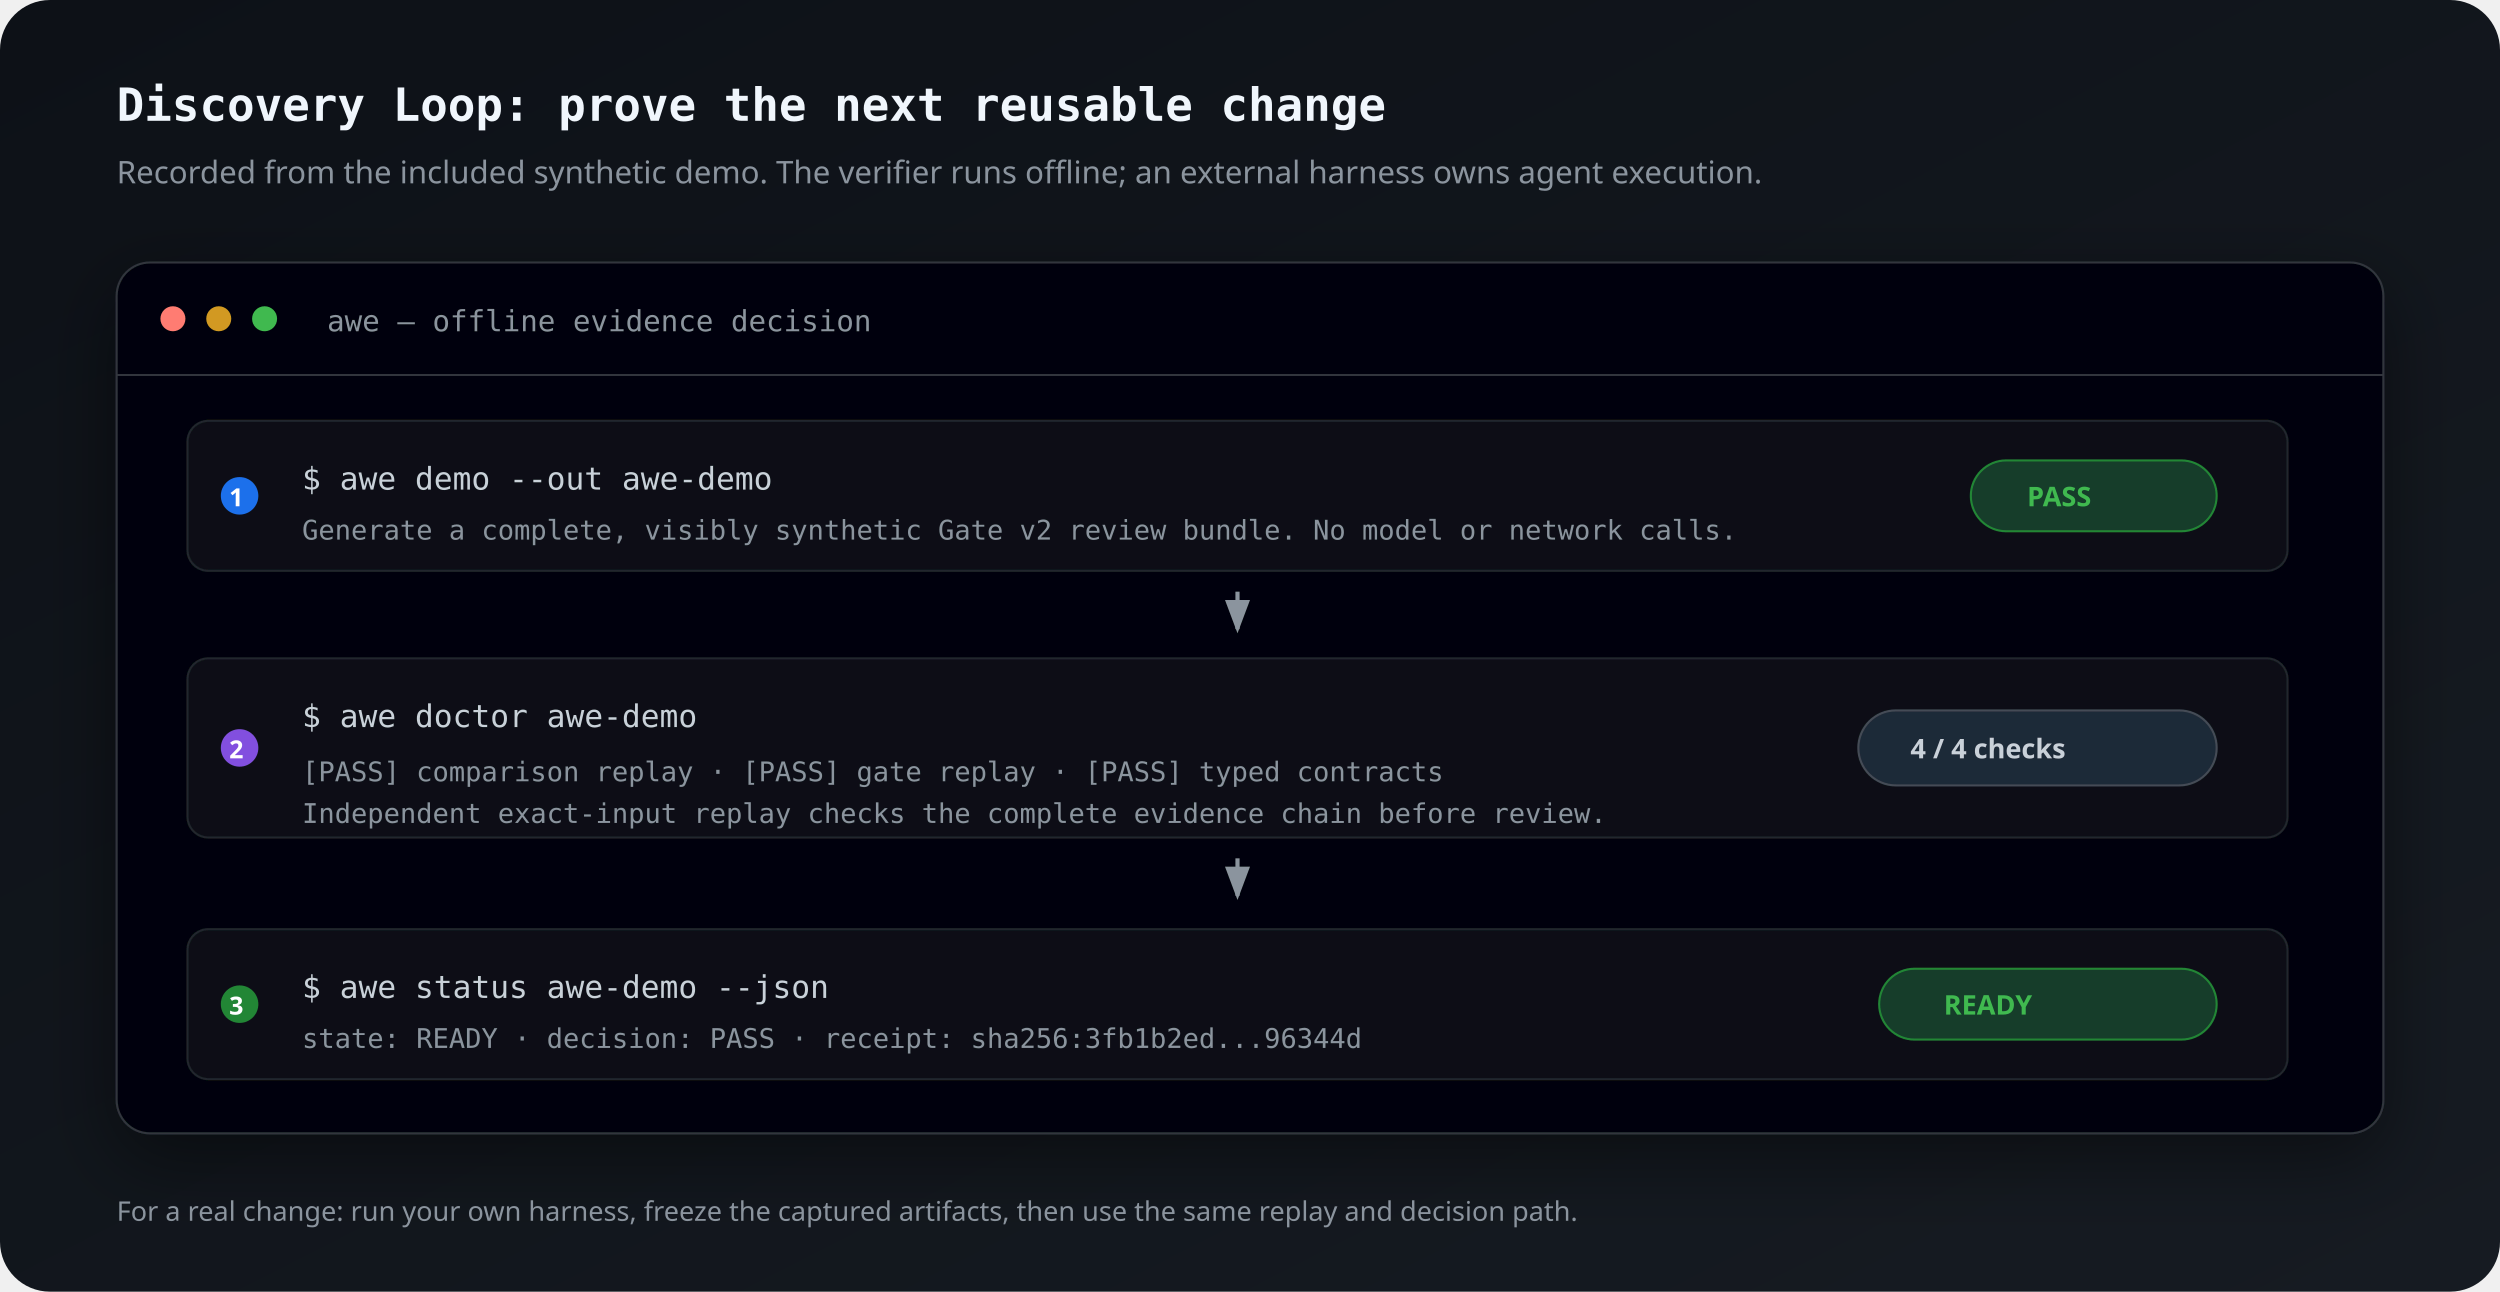
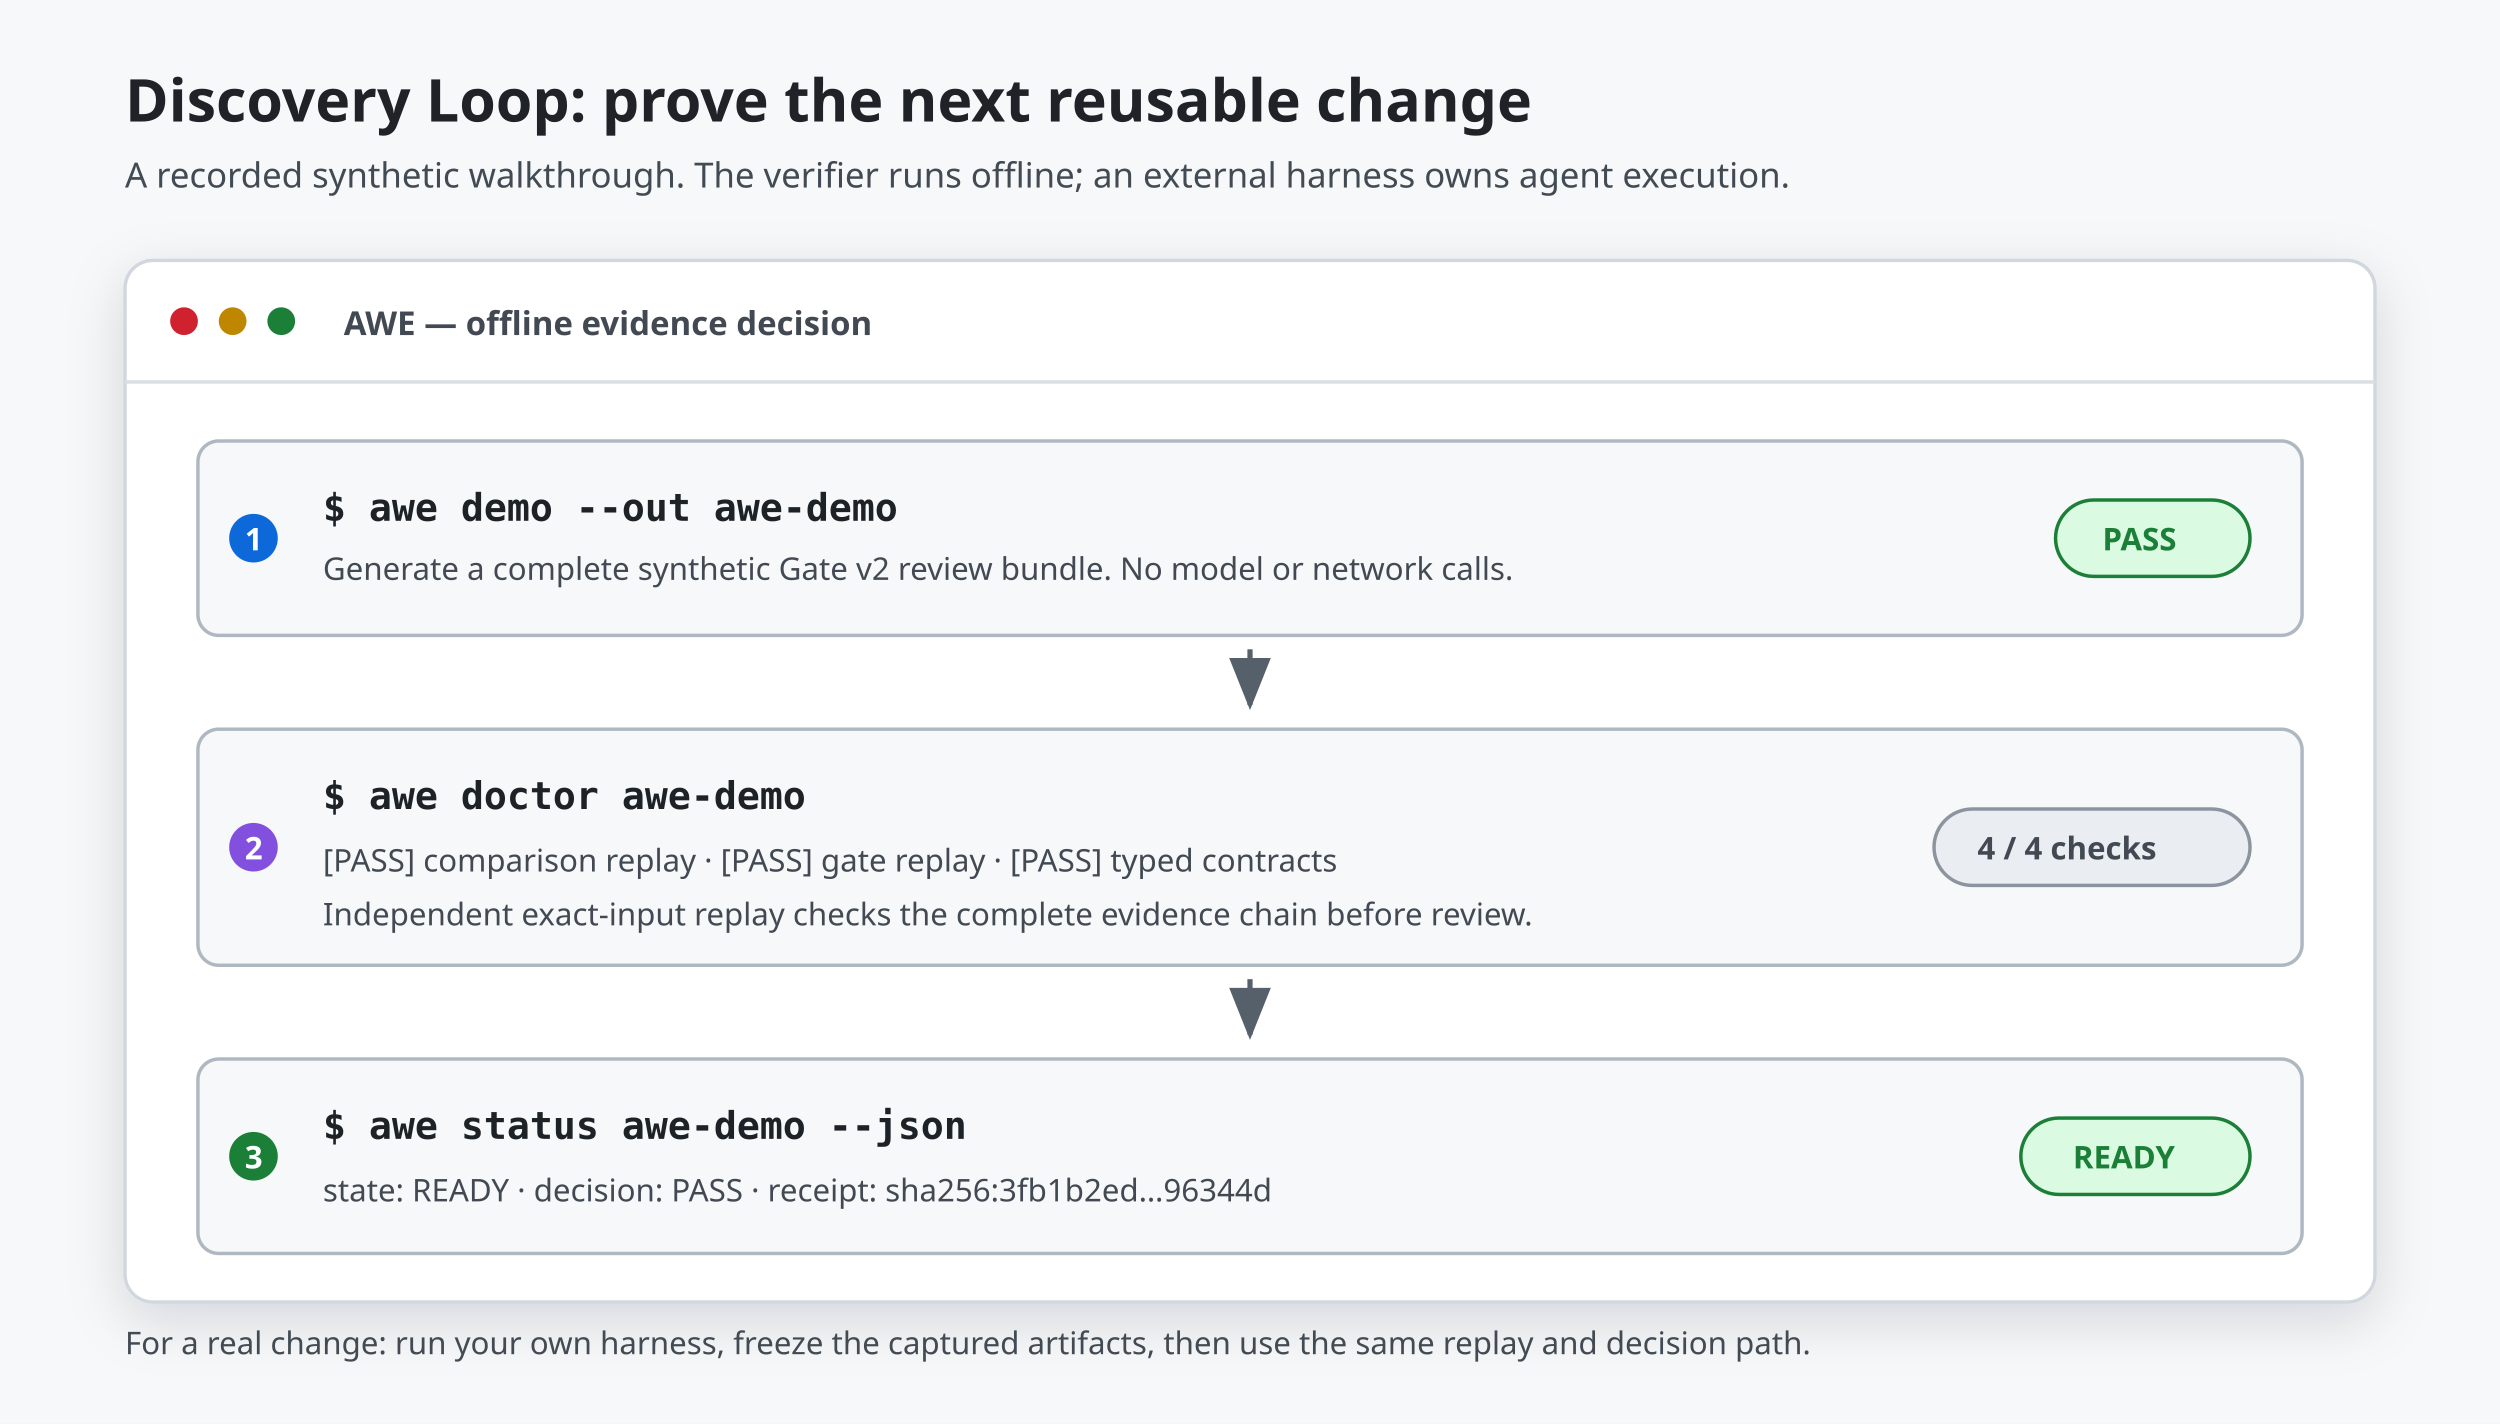
- <svg xmlns="http://www.w3.org/2000/svg" width="1200" height="620" viewBox="0 0 1200 620" role="img" aria-labelledby="title desc">
+ <svg xmlns="http://www.w3.org/2000/svg" width="1440" height="820" viewBox="0 0 1440 820" role="img" aria-labelledby="title desc">
  <defs>
-     <linearGradient id="background" x1="0" x2="1" y1="0" y2="1">
-       <stop stop-color="#0d1117" />
-       <stop offset="1" stop-color="#161b22" />
-     </linearGradient>
    <filter id="shadow" x="-10%" y="-10%" width="120%" height="130%">
-       <feDropShadow dx="0" dy="12" stdDeviation="18" flood-color="#010409" flood-opacity=".45" />
+       <feDropShadow dx="0" dy="10" stdDeviation="16" flood-color="#1f2328" flood-opacity=".14" />
    </filter>
-     <marker id="arrow" markerWidth="10" markerHeight="10" refX="7" refY="3" orient="auto">
-       <path d="M0 0 8 3 0 6z" fill="#8b949e" />
+     <marker id="arrow" markerWidth="12" markerHeight="12" refX="9" refY="4" orient="auto">
+       <path d="M0 0 10 4 0 8z" fill="#57606a" />
    </marker>
  </defs>
-   <rect width="1200" height="620" rx="24" fill="url(#background)" />
-   <g font-family="ui-monospace, SFMono-Regular, Menlo, Monaco, Consolas, monospace">
-     <text x="56" y="58" font-size="22" font-weight="700" fill="#f0f6fc">Discovery Loop: prove the next reusable change</text>
-     <text x="56" y="88" font-family="ui-sans-serif, system-ui, sans-serif" font-size="15" fill="#8b949e">Recorded from the included synthetic demo. The verifier runs offline; an external harness owns agent execution.</text>
-     <g transform="translate(56 126)" filter="url(#shadow)">
-       <rect width="1088" height="418" rx="16" fill="#010409" stroke="#30363d" />
-       <path d="M0 54h1088" stroke="#30363d" />
-       <circle cx="27" cy="27" r="6" fill="#ff7b72" />
-       <circle cx="49" cy="27" r="6" fill="#d29922" />
-       <circle cx="71" cy="27" r="6" fill="#3fb950" />
-       <text x="101" y="33" font-size="14" fill="#8b949e">awe — offline evidence decision</text>
-       <g transform="translate(34 76)">
-         <rect width="1008" height="72" rx="10" fill="#0d1117" stroke="#21262d" />
-         <circle cx="25" cy="36" r="9" fill="#1f6feb">
-           <animate attributeName="opacity" values="1;.35;1" dur="3.6s" begin="0s" repeatCount="indefinite" />
+   <rect width="1440" height="820" fill="#f6f8fa" />
+   <g font-family="Atkinson Hyperlegible Next, Segoe UI, Noto Sans, Arial, sans-serif" fill="#1f2328">
+     <text x="72" y="70" font-size="34" font-weight="750">Discovery Loop: prove the next reusable change</text>
+     <text x="72" y="108" font-size="20" fill="#424a53">A recorded synthetic walkthrough. The verifier runs offline; an external harness owns agent execution.</text>
+     <g transform="translate(72 150)" filter="url(#shadow)">
+       <rect width="1296" height="600" rx="16" fill="#ffffff" stroke="#d0d7de" stroke-width="2" />
+       <path d="M0 70h1296" stroke="#d8dee4" stroke-width="2" />
+       <circle cx="34" cy="35" r="8" fill="#cf222e" />
+       <circle cx="62" cy="35" r="8" fill="#bf8700" />
+       <circle cx="90" cy="35" r="8" fill="#1a7f37" />
+       <text x="126" y="43" font-size="19" font-weight="650" fill="#424a53">AWE — offline evidence decision</text>
+       <g transform="translate(42 104)">
+         <rect width="1212" height="112" rx="12" fill="#f6f8fa" stroke="#afb8c1" stroke-width="2" />
+         <circle cx="32" cy="56" r="14" fill="#0969da">
+           <animate attributeName="opacity" values="1;.45;1" dur="3.6s" begin="0s" repeatCount="indefinite" />
        </circle>
-         <text x="20" y="41" font-family="ui-sans-serif, system-ui, sans-serif" font-size="12" font-weight="700" fill="white">1</text>
-         <text x="55" y="33" font-size="15" fill="#c9d1d9">$ awe demo --out awe-demo</text>
-         <text x="55" y="57" font-size="13" fill="#8b949e">Generate a complete, visibly synthetic Gate v2 review bundle. No model or network calls.</text>
-         <rect x="856" y="19" width="118" height="34" rx="17" fill="#143d2a" stroke="#238636" />
-         <text x="883" y="41" font-family="ui-sans-serif, system-ui, sans-serif" font-size="13" font-weight="700" fill="#3fb950">PASS</text>
+         <text x="27" y="63" font-size="18" font-weight="750" fill="#ffffff">1</text>
+         <text x="72" y="46" font-family="ui-monospace, SFMono-Regular, Consolas, monospace" font-size="22" font-weight="650" fill="#1f2328">$ awe demo --out awe-demo</text>
+         <text x="72" y="80" font-size="18" fill="#424a53">Generate a complete synthetic Gate v2 review bundle. No model or network calls.</text>
+         <rect x="1070" y="34" width="112" height="44" rx="22" fill="#dafbe1" stroke="#1a7f37" stroke-width="2" />
+         <text x="1097" y="63" font-size="18" font-weight="750" fill="#1a7f37">PASS</text>
      </g>
-       <path d="M538 158v18" stroke="#8b949e" stroke-width="2" marker-end="url(#arrow)">
-         <animate attributeName="stroke" values="#8b949e;#58a6ff;#8b949e" dur="3.6s" begin=".8s" repeatCount="indefinite" />
+       <path d="M648 224v32" stroke="#57606a" stroke-width="3" marker-end="url(#arrow)">
+         <animate attributeName="stroke" values="#57606a;#0969da;#57606a" dur="3.6s" begin=".8s" repeatCount="indefinite" />
      </path>
-       <g transform="translate(34 190)">
-         <rect width="1008" height="86" rx="10" fill="#0d1117" stroke="#21262d" />
-         <circle cx="25" cy="43" r="9" fill="#8250df">
-           <animate attributeName="opacity" values=".35;1;.35" dur="3.6s" begin="1.2s" repeatCount="indefinite" />
+       <g transform="translate(42 270)">
+         <rect width="1212" height="136" rx="12" fill="#f6f8fa" stroke="#afb8c1" stroke-width="2" />
+         <circle cx="32" cy="68" r="14" fill="#8250df">
+           <animate attributeName="opacity" values=".45;1;.45" dur="3.6s" begin="1.2s" repeatCount="indefinite" />
        </circle>
-         <text x="20" y="48" font-family="ui-sans-serif, system-ui, sans-serif" font-size="12" font-weight="700" fill="white">2</text>
-         <text x="55" y="33" font-size="15" fill="#c9d1d9">$ awe doctor awe-demo</text>
-         <text x="55" y="59" font-size="13" fill="#8b949e">[PASS] comparison replay  ·  [PASS] gate replay  ·  [PASS] typed contracts</text>
-         <text x="55" y="79" font-size="13" fill="#8b949e">Independent exact-input replay checks the complete evidence chain before review.</text>
-         <rect x="802" y="25" width="172" height="36" rx="18" fill="#1f2937" stroke="#444c56" />
-         <text x="827" y="48" font-family="ui-sans-serif, system-ui, sans-serif" font-size="13" font-weight="700" fill="#c9d1d9">4 / 4 checks</text>
+         <text x="27" y="75" font-size="18" font-weight="750" fill="#ffffff">2</text>
+         <text x="72" y="46" font-family="ui-monospace, SFMono-Regular, Consolas, monospace" font-size="22" font-weight="650" fill="#1f2328">$ awe doctor awe-demo</text>
+         <text x="72" y="82" font-size="18" fill="#424a53">[PASS] comparison replay  ·  [PASS] gate replay  ·  [PASS] typed contracts</text>
+         <text x="72" y="113" font-size="18" fill="#424a53">Independent exact-input replay checks the complete evidence chain before review.</text>
+         <rect x="1000" y="46" width="182" height="44" rx="22" fill="#eaeef2" stroke="#8c959f" stroke-width="2" />
+         <text x="1025" y="75" font-size="18" font-weight="700" fill="#424a53">4 / 4 checks</text>
      </g>
-       <path d="M538 286v18" stroke="#8b949e" stroke-width="2" marker-end="url(#arrow)">
-         <animate attributeName="stroke" values="#8b949e;#58a6ff;#8b949e" dur="3.6s" begin="2s" repeatCount="indefinite" />
+       <path d="M648 414v32" stroke="#57606a" stroke-width="3" marker-end="url(#arrow)">
+         <animate attributeName="stroke" values="#57606a;#0969da;#57606a" dur="3.6s" begin="2s" repeatCount="indefinite" />
      </path>
-       <g transform="translate(34 320)">
-         <rect width="1008" height="72" rx="10" fill="#0d1117" stroke="#21262d" />
-         <circle cx="25" cy="36" r="9" fill="#238636">
-           <animate attributeName="opacity" values=".35;1;.35" dur="3.6s" begin="2.4s" repeatCount="indefinite" />
+       <g transform="translate(42 460)">
+         <rect width="1212" height="112" rx="12" fill="#f6f8fa" stroke="#afb8c1" stroke-width="2" />
+         <circle cx="32" cy="56" r="14" fill="#1a7f37">
+           <animate attributeName="opacity" values=".45;1;.45" dur="3.6s" begin="2.4s" repeatCount="indefinite" />
        </circle>
-         <text x="20" y="41" font-family="ui-sans-serif, system-ui, sans-serif" font-size="12" font-weight="700" fill="white">3</text>
-         <text x="55" y="33" font-size="15" fill="#c9d1d9">$ awe status awe-demo --json</text>
-         <text x="55" y="57" font-size="13" fill="#8b949e">state: READY  ·  decision: PASS  ·  receipt: sha256:3fb1b2ed...96344d</text>
-         <rect x="812" y="19" width="162" height="34" rx="17" fill="#143d2a" stroke="#238636">
-           <animate attributeName="stroke" values="#238636;#7ee787;#238636" dur="3.6s" begin="2.4s" repeatCount="indefinite" />
+         <text x="27" y="63" font-size="18" font-weight="750" fill="#ffffff">3</text>
+         <text x="72" y="46" font-family="ui-monospace, SFMono-Regular, Consolas, monospace" font-size="22" font-weight="650" fill="#1f2328">$ awe status awe-demo --json</text>
+         <text x="72" y="82" font-size="18" fill="#424a53">state: READY  ·  decision: PASS  ·  receipt: sha256:3fb1b2ed…96344d</text>
+         <rect x="1050" y="34" width="132" height="44" rx="22" fill="#dafbe1" stroke="#1a7f37" stroke-width="2">
+           <animate attributeName="stroke" values="#1a7f37;#56d364;#1a7f37" dur="3.6s" begin="2.4s" repeatCount="indefinite" />
        </rect>
-         <text x="843" y="41" font-family="ui-sans-serif, system-ui, sans-serif" font-size="13" font-weight="700" fill="#3fb950">READY</text>
+         <text x="1080" y="63" font-size="18" font-weight="750" fill="#1a7f37">READY</text>
      </g>
    </g>
-     <text x="56" y="586" font-family="ui-sans-serif, system-ui, sans-serif" font-size="13" fill="#8b949e">For a real change: run your own harness, freeze the captured artifacts, then use the same replay and decision path.</text>
+     <text x="72" y="780" font-size="18" fill="#424a53">For a real change: run your own harness, freeze the captured artifacts, then use the same replay and decision path.</text>
  </g>
</svg>
